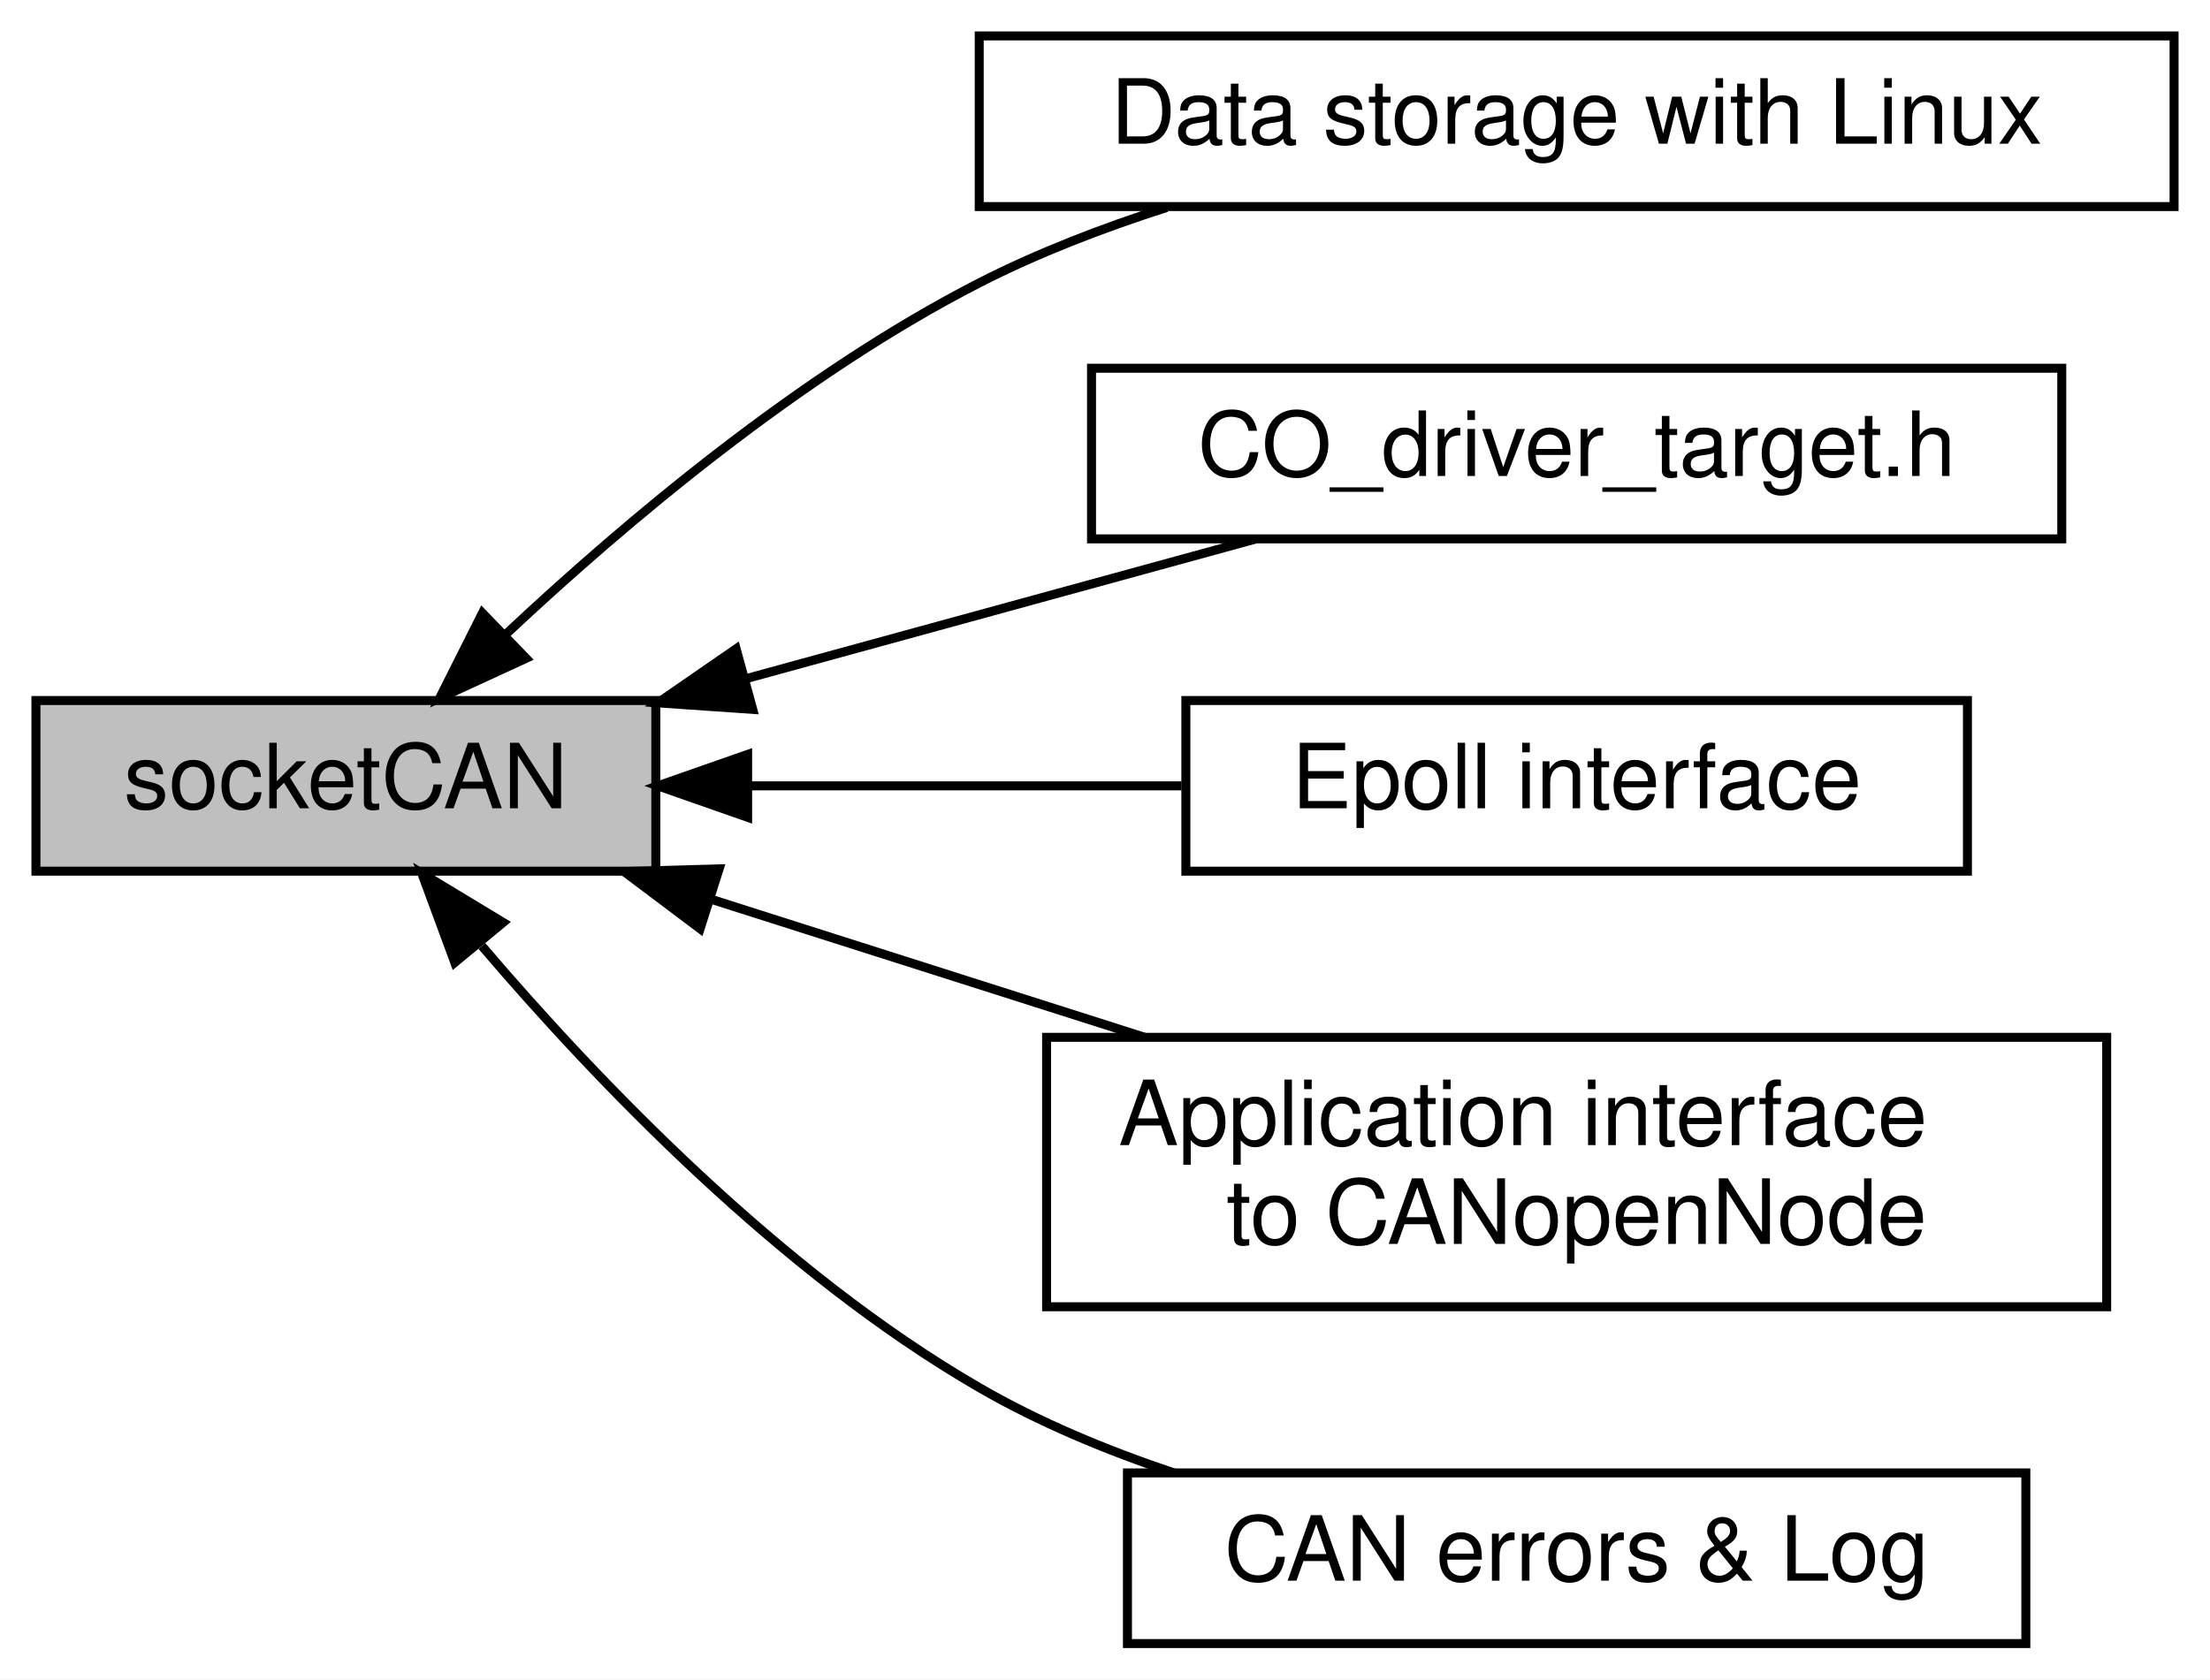
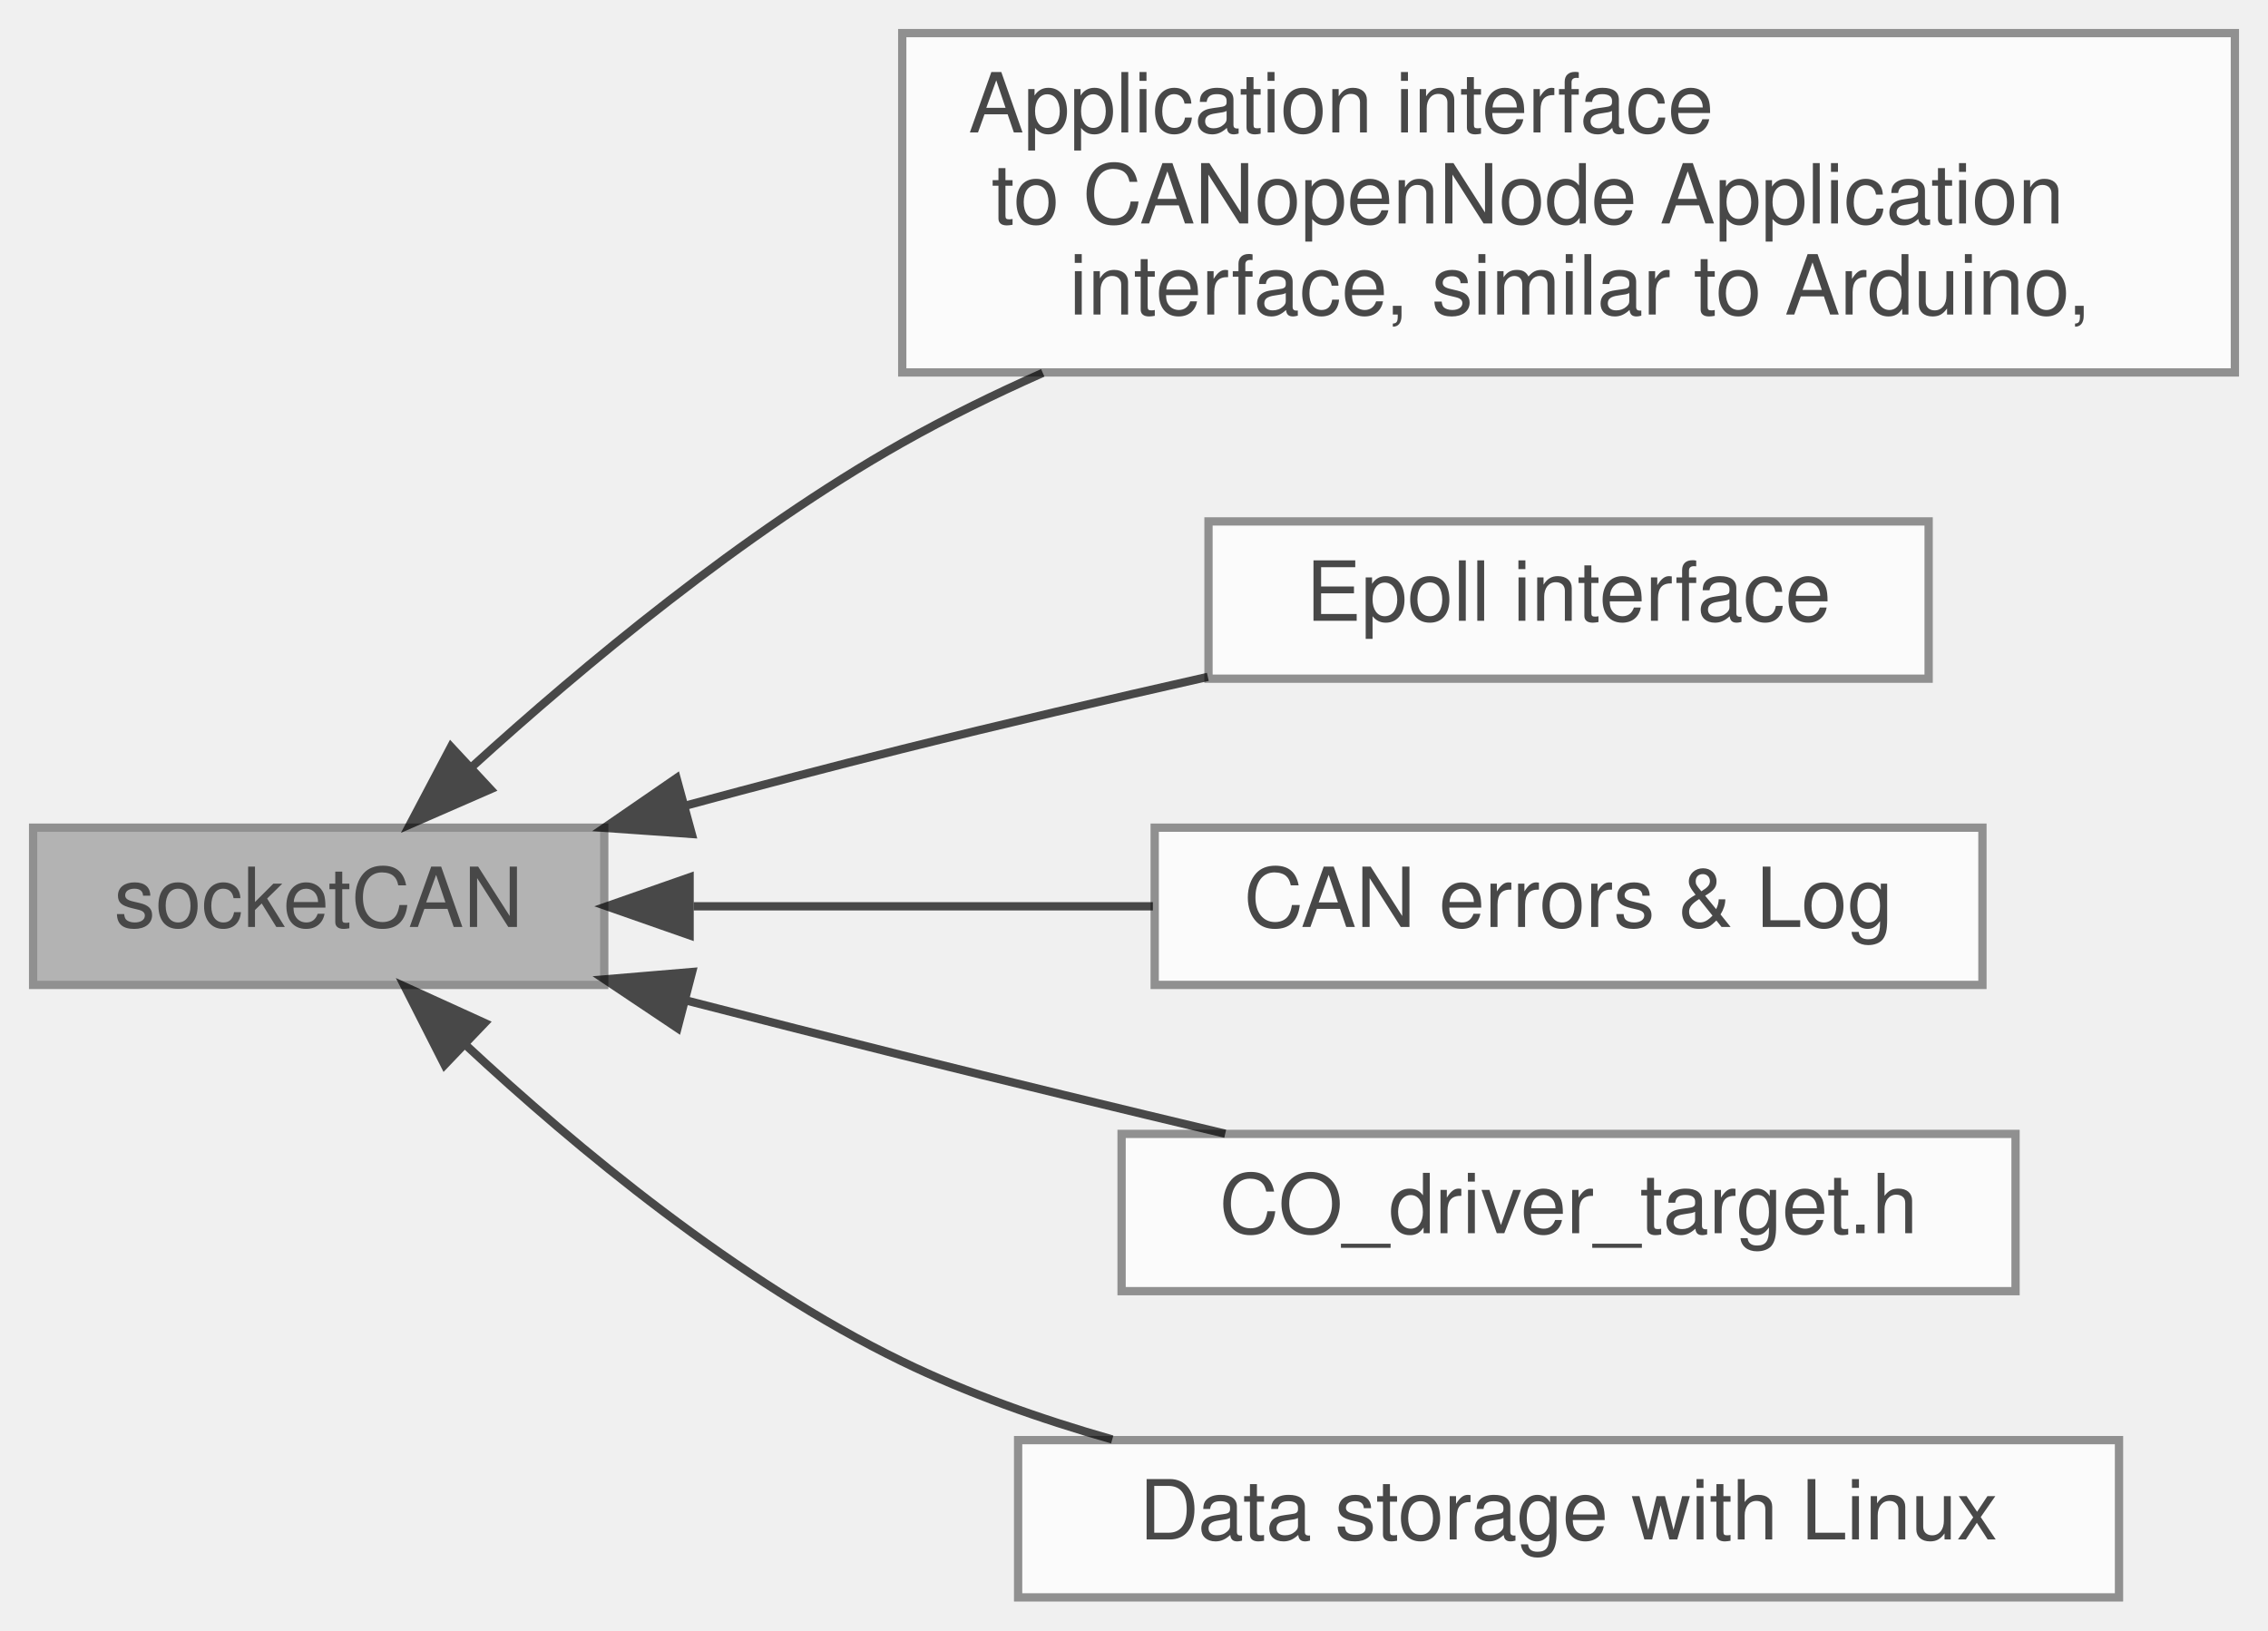
- <svg xmlns="http://www.w3.org/2000/svg" xmlns:xlink="http://www.w3.org/1999/xlink" width="246pt" height="187pt" viewBox="0.00 0.00 246.00 187.00">
-   <g id="graph0" class="graph" transform="scale(1 1) rotate(0) translate(4 183)">
-     <polygon fill="white" stroke="transparent" points="-4,4 -4,-183 242,-183 242,4 -4,4" />
-     <g id="node1" class="node">
-       <g id="a_node1">
-         <a xlink:href="group__CO__storageLinux.html" target="_top" xlink:title="Data initialize, store and restore functions with Linux.">
-           <polygon fill="white" stroke="black" points="238,-179 105,-179 105,-160 238,-160 238,-179" />
-           <text text-anchor="middle" x="171.5" y="-167" font-family="Helvetica,sans-Serif" font-size="10.00">Data storage with Linux</text>
-         </a>
+ <svg xmlns="http://www.w3.org/2000/svg" xmlns:xlink="http://www.w3.org/1999/xlink" width="274pt" height="197pt" viewBox="0.00 0.00 274.00 197.00">
+   <svg id="main" version="1.1" xml:space="preserve">
+     <style type="text/css">
+ .node, .edge {opacity: 0.7;}
+ .node.selected, .edge.selected {opacity: 1;}
+ .edge:hover path { stroke: red; }
+ .edge:hover polygon { stroke: red; fill: red; }
+ </style>
+     <svg id="graph" class="graph">
+       <g id="graph0" class="graph" transform="scale(1 1) rotate(0) translate(4 193)">
+         <g id="Node000002" class="node">
+           <g id="a_Node000002">
+             <a xlink:href="group__CO__applicationLinux.html" target="_top" xlink:title="extended to CANopen and additional, realtime thread.">
+               <polygon fill="white" stroke="#666666" points="266,-189 105,-189 105,-148 266,-148 266,-189" />
+               <text text-anchor="start" x="113" y="-177" font-family="Helvetica,sans-Serif" font-size="10.00">Application interface</text>
+               <text text-anchor="start" x="113" y="-166" font-family="Helvetica,sans-Serif" font-size="10.00"> to CANopenNode Application</text>
+               <text text-anchor="middle" x="185.5" y="-155" font-family="Helvetica,sans-Serif" font-size="10.00"> interface, similar to Arduino,</text>
+             </a>
+           </g>
+         </g>
+         <g id="Node000004" class="node">
+           <g id="a_Node000004">
+             <a xlink:href="group__CO__epoll__interface.html" target="_top" xlink:title="Linux epoll interface to CANopenNode.">
+               <polygon fill="white" stroke="#666666" points="229,-130 142,-130 142,-111 229,-111 229,-130" />
+               <text text-anchor="middle" x="185.5" y="-118" font-family="Helvetica,sans-Serif" font-size="10.00">Epoll interface</text>
+             </a>
+           </g>
+         </g>
+         <g id="Node000001" class="node">
+           <g id="a_Node000001">
+             <a xlink:title="Linux specific interface to CANopenNode.">
+               <polygon fill="#999999" stroke="#666666" points="69,-93 0,-93 0,-74 69,-74 69,-93" />
+               <text text-anchor="middle" x="34.5" y="-81" font-family="Helvetica,sans-Serif" font-size="10.00">socketCAN</text>
+             </a>
+           </g>
+         </g>
+         <g id="edge1" class="edge">
+           <path fill="none" stroke="black" d="M53.05,-100.38C66.43,-112.54 85.78,-128.65 105,-139.5 110.37,-142.53 116.12,-145.35 121.98,-147.95" />
+           <polygon fill="black" stroke="black" points="55.25,-97.64 45.54,-93.4 50.48,-102.77 55.25,-97.64" />
+         </g>
+         <g id="edge3" class="edge">
+           <path fill="none" stroke="black" d="M78.9,-95.68C87.53,-98.02 96.54,-100.39 105,-102.5 116.94,-105.48 129.95,-108.52 141.92,-111.22" />
+           <polygon fill="black" stroke="black" points="79.57,-92.24 69,-92.98 77.73,-98.99 79.57,-92.24" />
+         </g>
+         <g id="Node000005" class="node">
+           <g id="a_Node000005">
+             <a xlink:href="group__CO__socketCAN__ERROR.html" target="_top" xlink:title="CANopen Errors and System message log">
+               <polygon fill="white" stroke="#666666" points="235.5,-93 135.5,-93 135.5,-74 235.5,-74 235.5,-93" />
+               <text text-anchor="middle" x="185.5" y="-81" font-family="Helvetica,sans-Serif" font-size="10.00">CAN errors &amp; Log</text>
+             </a>
+           </g>
+         </g>
+         <g id="edge4" class="edge">
+           <path fill="none" stroke="black" d="M79.79,-83.5C97.25,-83.5 117.37,-83.5 135.28,-83.5" />
+           <polygon fill="black" stroke="black" points="79.31,-80 69.31,-83.5 79.31,-87 79.31,-80" />
+         </g>
+         <g id="Node000003" class="node">
+           <g id="a_Node000003">
+             <a xlink:href="group__CO__socketCAN__driver__target.html" target="_top" xlink:title="Linux socketCAN specific Driver definitions for CANopenNode.">
+               <polygon fill="white" stroke="#666666" points="239.5,-56 131.5,-56 131.5,-37 239.5,-37 239.5,-56" />
+               <text text-anchor="middle" x="185.5" y="-44" font-family="Helvetica,sans-Serif" font-size="10.00">CO_driver_target.h</text>
+             </a>
+           </g>
+         </g>
+         <g id="edge2" class="edge">
+           <path fill="none" stroke="black" d="M78.95,-72.11C87.57,-69.89 96.57,-67.6 105,-65.5 117.67,-62.35 131.5,-59 144.02,-56.02" />
+           <polygon fill="black" stroke="black" points="77.85,-68.78 69.05,-74.67 79.61,-75.56 77.85,-68.78" />
+         </g>
+         <g id="Node000006" class="node">
+           <g id="a_Node000006">
+             <a xlink:href="group__CO__storageLinux.html" target="_top" xlink:title="Data initialize, store and restore functions with Linux.">
+               <polygon fill="white" stroke="#666666" points="252,-19 119,-19 119,0 252,0 252,-19" />
+               <text text-anchor="middle" x="185.5" y="-7" font-family="Helvetica,sans-Serif" font-size="10.00">Data storage with Linux</text>
+             </a>
+           </g>
+         </g>
+         <g id="edge5" class="edge">
+           <path fill="none" stroke="black" d="M52.3,-66.71C65.54,-54.39 85.05,-38.18 105,-28.5 112.91,-24.66 121.66,-21.56 130.37,-19.08" />
+           <polygon fill="black" stroke="black" points="49.71,-64.34 44.91,-73.79 54.55,-69.4 49.71,-64.34" />
+         </g>
      </g>
-     </g>
-     <g id="node2" class="node">
-       <g id="a_node2">
-         <a xlink:href="group__CO__socketCAN__driver__target.html" target="_top" xlink:title="Linux socketCAN specific Driver definitions for CANopenNode.">
-           <polygon fill="white" stroke="black" points="225.5,-142 117.5,-142 117.5,-123 225.5,-123 225.5,-142" />
-           <text text-anchor="middle" x="171.5" y="-130" font-family="Helvetica,sans-Serif" font-size="10.00">CO_driver_target.h</text>
-         </a>
-       </g>
-     </g>
-     <g id="node3" class="node">
-       <g id="a_node3">
-         <a xlink:href="group__CO__epoll__interface.html" target="_top" xlink:title="Linux epoll interface to CANopenNode.">
-           <polygon fill="white" stroke="black" points="215,-105 128,-105 128,-86 215,-86 215,-105" />
-           <text text-anchor="middle" x="171.5" y="-93" font-family="Helvetica,sans-Serif" font-size="10.00">Epoll interface</text>
-         </a>
-       </g>
-     </g>
-     <g id="node4" class="node">
-       <g id="a_node4">
-         <a xlink:href="group__CO__applicationLinux.html" target="_top" xlink:title="Application interface, similar to Arduino, extended to CANopen and additional, realtime thread.">
-           <polygon fill="white" stroke="black" points="230.5,-67.5 112.5,-67.5 112.5,-37.5 230.5,-37.5 230.5,-67.5" />
-           <text text-anchor="start" x="120.5" y="-55.5" font-family="Helvetica,sans-Serif" font-size="10.00">Application interface</text>
-           <text text-anchor="middle" x="171.5" y="-44.5" font-family="Helvetica,sans-Serif" font-size="10.00"> to CANopenNode</text>
-         </a>
-       </g>
-     </g>
-     <g id="node5" class="node">
-       <g id="a_node5">
-         <a xlink:title="Linux specific interface to CANopenNode.">
-           <polygon fill="#bfbfbf" stroke="black" points="69,-105 0,-105 0,-86 69,-86 69,-105" />
-           <text text-anchor="middle" x="34.5" y="-93" font-family="Helvetica,sans-Serif" font-size="10.00">socketCAN</text>
-         </a>
-       </g>
-     </g>
-     <g id="edge5" class="edge">
-       <path fill="none" stroke="black" d="M52.34,-112.41C65.61,-124.86 85.13,-141.32 105,-151.5 111.51,-154.83 118.71,-157.61 125.88,-159.9" />
-       <polygon fill="black" stroke="black" points="54.56,-109.7 44.94,-105.27 49.7,-114.74 54.56,-109.7" />
-     </g>
-     <g id="edge2" class="edge">
-       <path fill="none" stroke="black" d="M79.1,-107.45C97.46,-112.48 118.52,-118.25 135.8,-122.99" />
-       <polygon fill="black" stroke="black" points="79.79,-104.01 69.22,-104.74 77.94,-110.76 79.79,-104.01" />
-     </g>
-     <g id="edge3" class="edge">
-       <path fill="none" stroke="black" d="M79.54,-95.5C94.94,-95.5 112.2,-95.5 127.52,-95.5" />
-       <polygon fill="black" stroke="black" points="79.22,-92 69.22,-95.5 79.22,-99 79.22,-92" />
-     </g>
-     <g id="edge1" class="edge">
-       <path fill="none" stroke="black" d="M75.04,-82.91C90.18,-78.08 107.61,-72.53 123.39,-67.51" />
-       <polygon fill="black" stroke="black" points="73.93,-79.59 65.46,-85.96 76.05,-86.26 73.93,-79.59" />
-     </g>
-     <g id="node6" class="node">
-       <g id="a_node6">
-         <a xlink:href="group__CO__socketCAN__ERROR.html" target="_top" xlink:title="CANopen Errors and System message log.">
-           <polygon fill="white" stroke="black" points="221.5,-19 121.5,-19 121.5,0 221.5,0 221.5,-19" />
-           <text text-anchor="middle" x="171.5" y="-7" font-family="Helvetica,sans-Serif" font-size="10.00">CAN errors &amp; Log</text>
-         </a>
-       </g>
-     </g>
-     <g id="edge4" class="edge">
-       <path fill="none" stroke="black" d="M49.64,-77.67C62.55,-62.53 82.93,-41.27 105,-28.5 111.66,-24.64 119.16,-21.52 126.65,-19.01" />
-       <polygon fill="black" stroke="black" points="46.62,-75.83 42.95,-85.77 52.01,-80.29 46.62,-75.83" />
-     </g>
-   </g>
+     </svg>
+   </svg>
+   <style type="text/css">
+ 
+ [data-mouse-over-selected='false'] { opacity: 0.7; }
+ [data-mouse-over-selected='true']  { opacity: 1.0; }
+ 
+ </style>
</svg>
